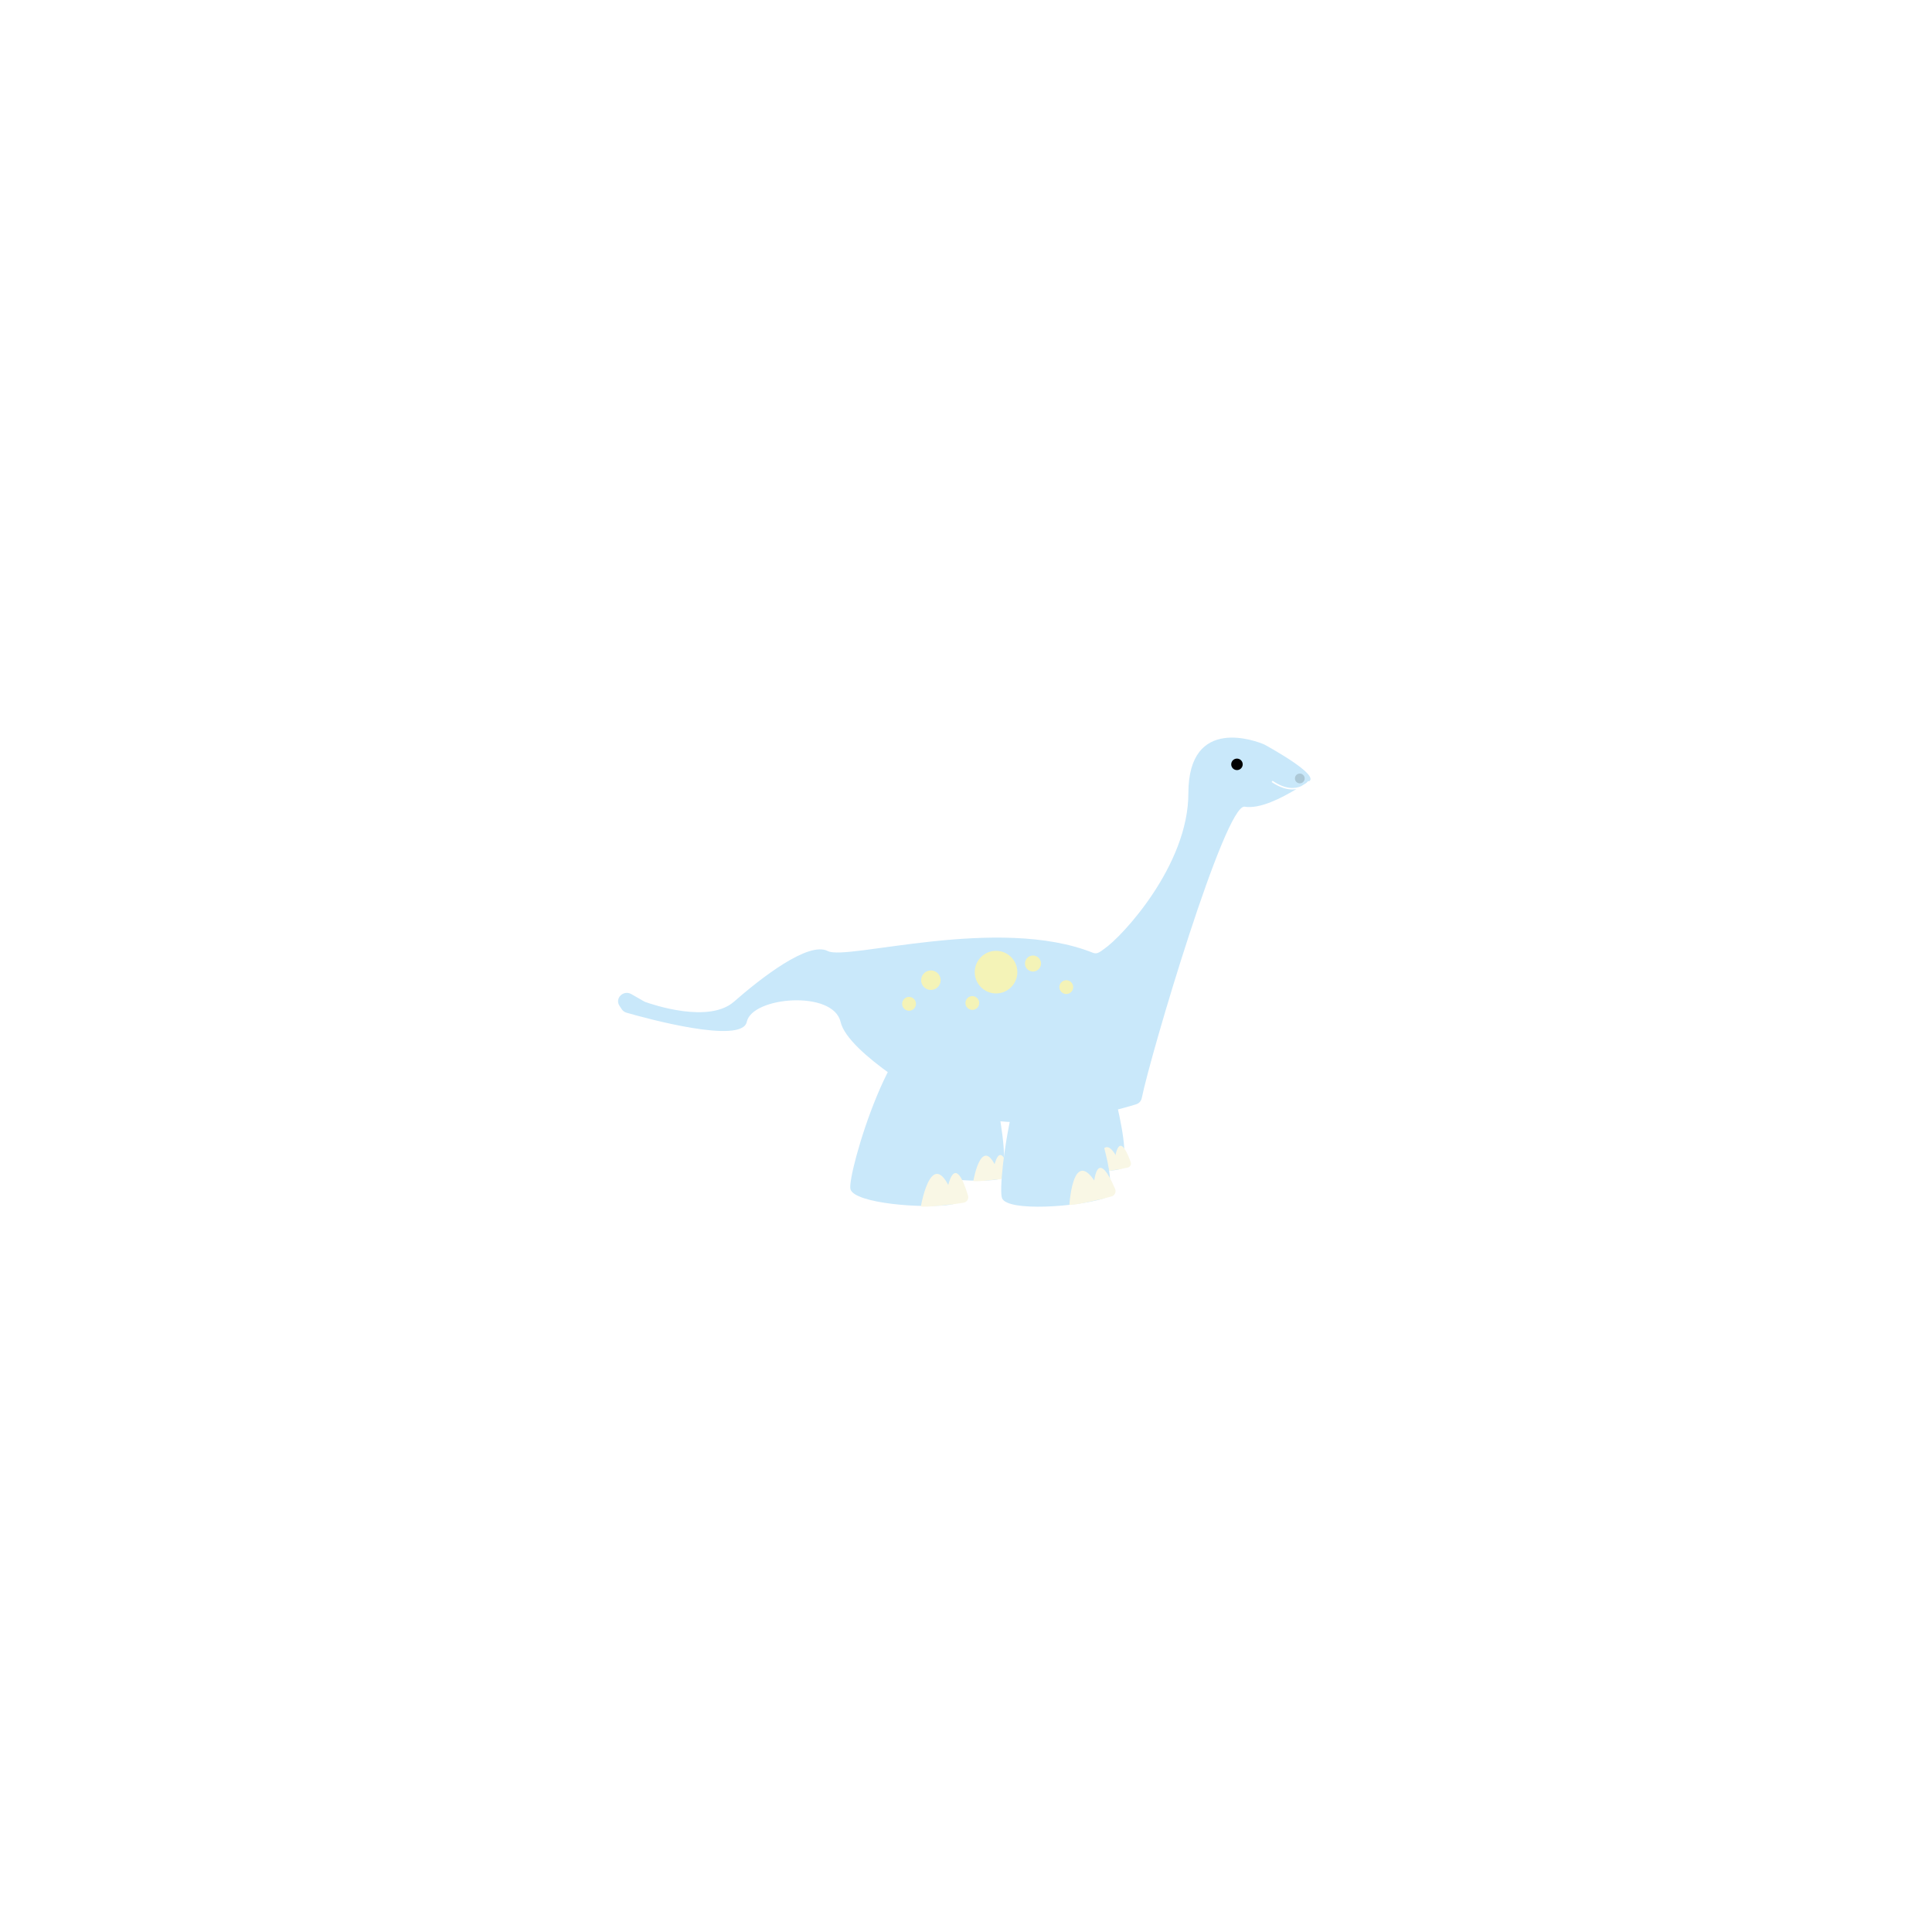
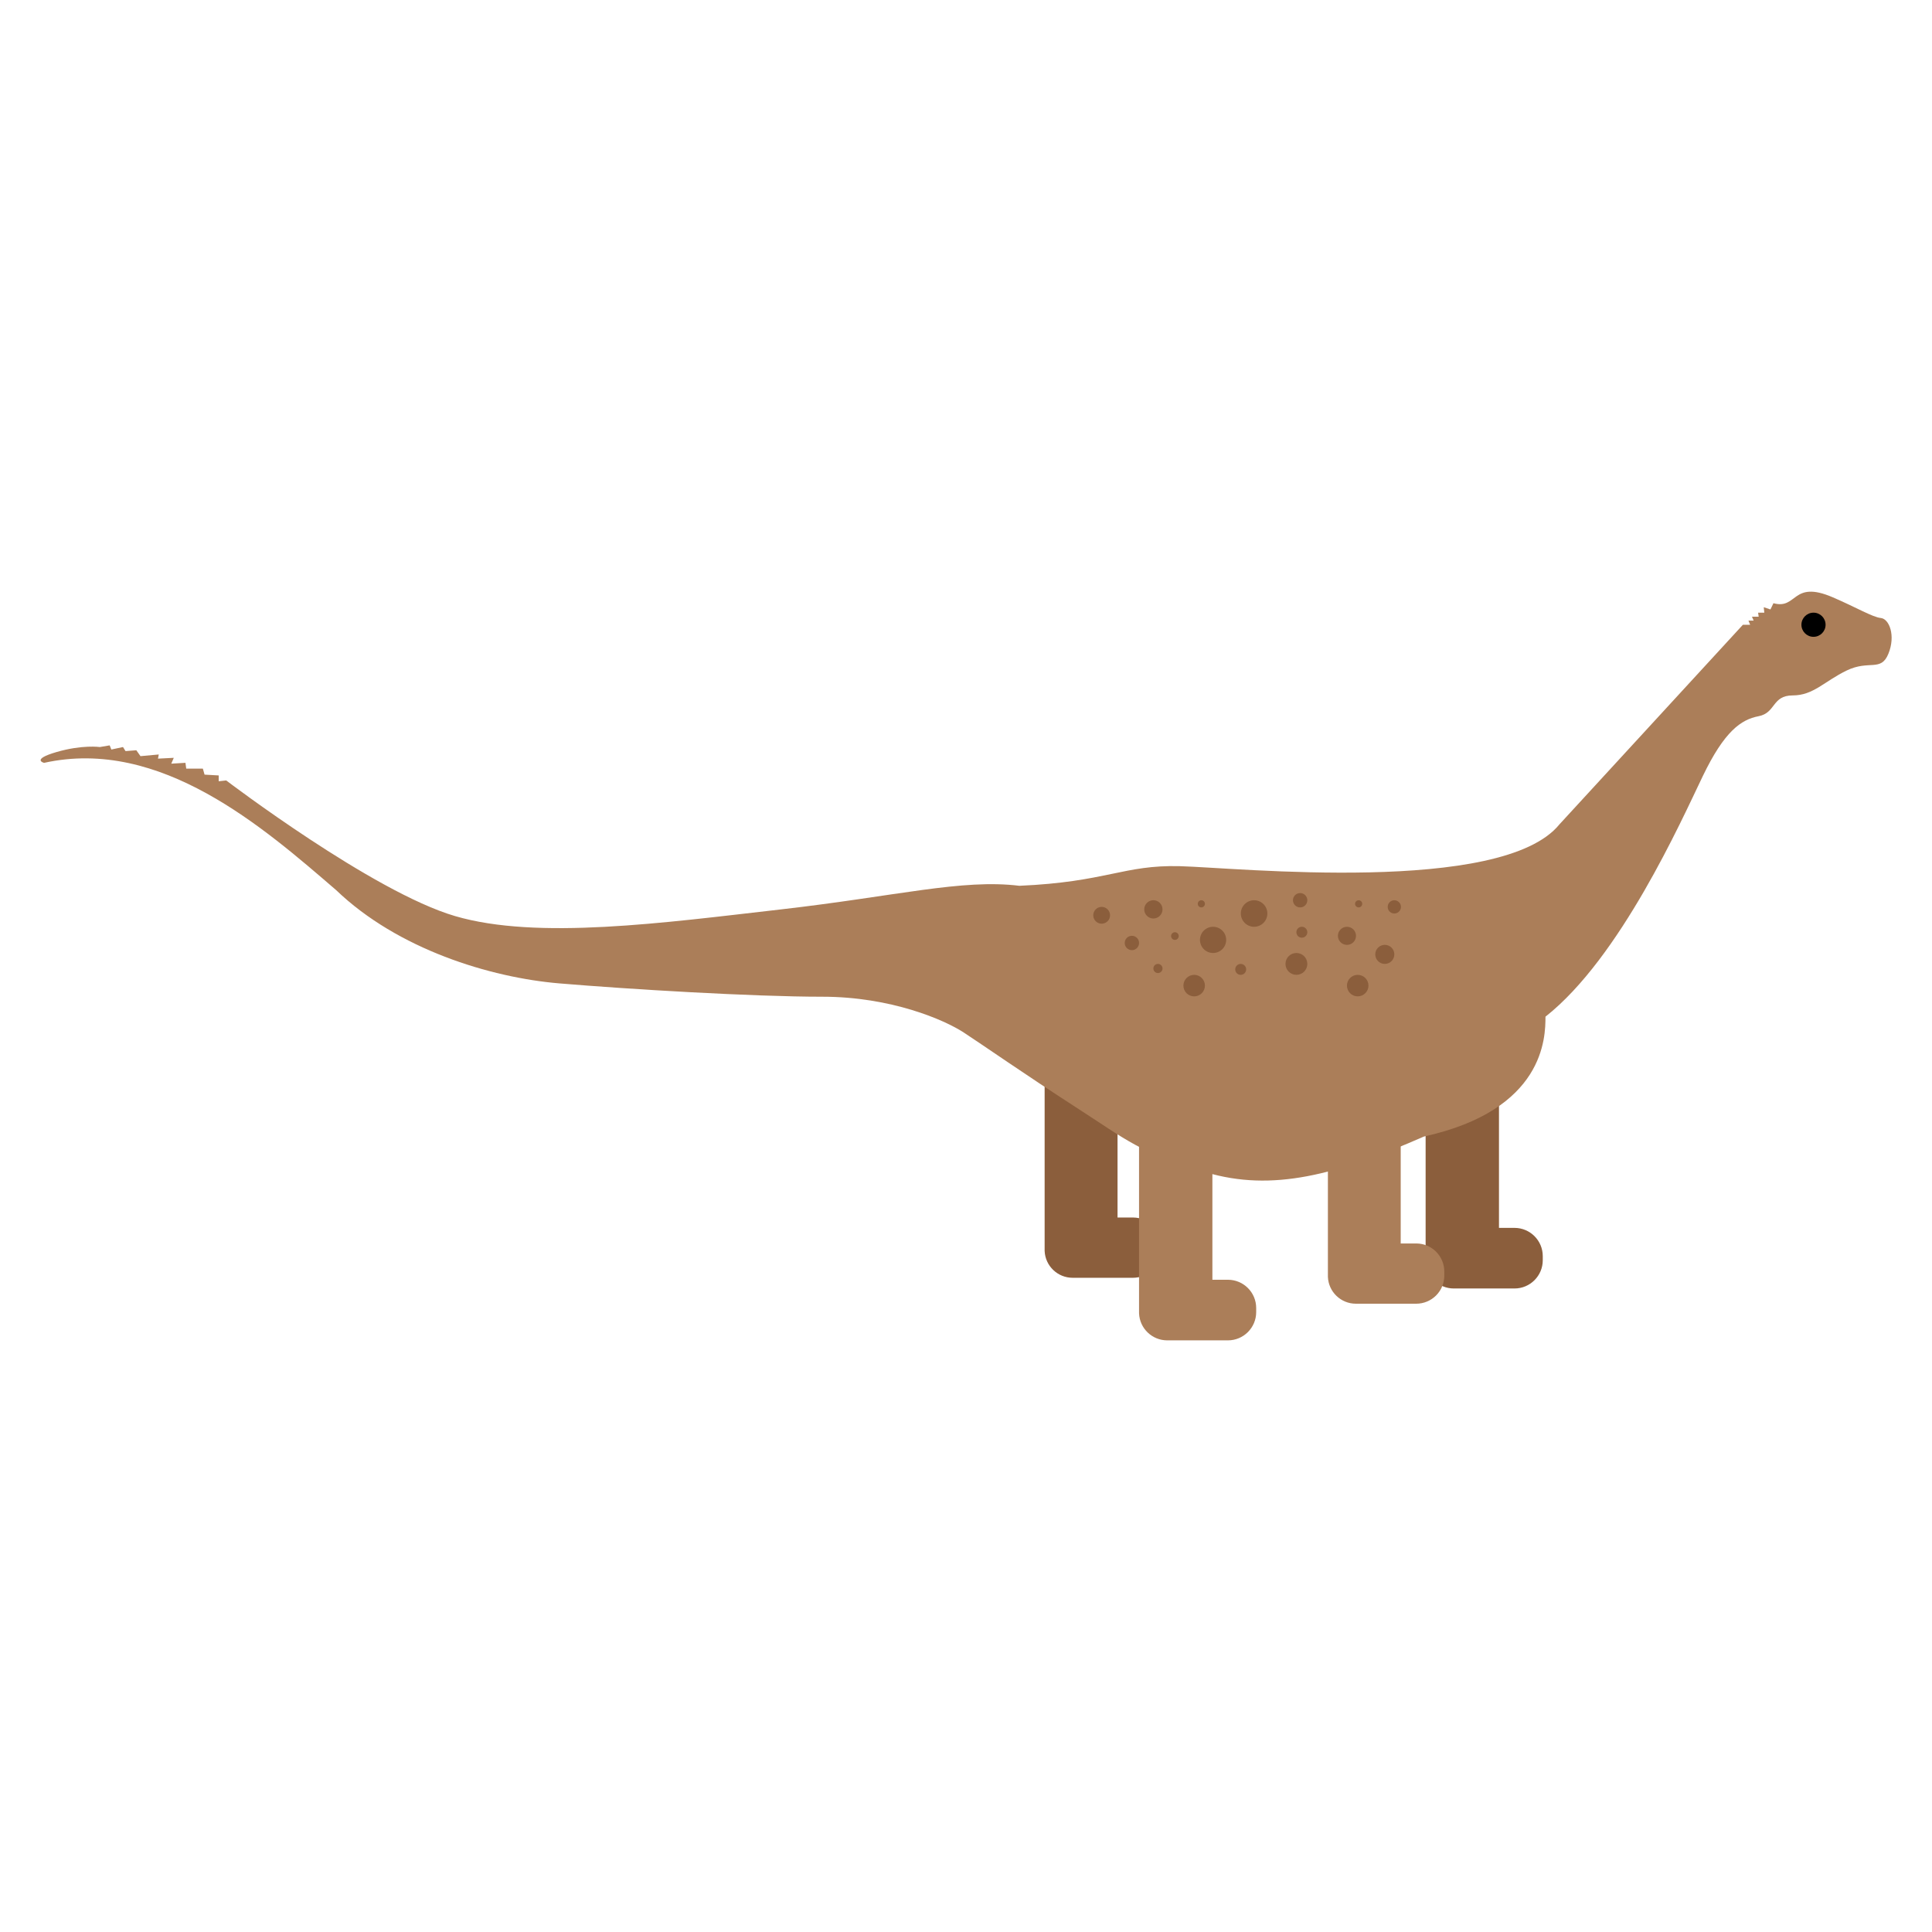
- <svg xmlns="http://www.w3.org/2000/svg" version="1.0" id="Layer_1" x="0px" y="0px" viewBox="0 0 400 400" style="enable-background:new 0 0 400 400;" xml:space="preserve">
-   <style type="text/css">
- 	.st0{fill:#C9E8FA;}
- 	.st1{fill:#F9F7E5;}
- 	.st2{fill:#010101;}
- 	.st3{fill:#F4F3B7;}
- 	.st4{fill:#ACC8D6;}
- </style>
-   <g id="B-Brachiosaurus">
-     <path class="st0" d="M261.8,154.16c-0.05-0.03-0.09-0.05-0.15-0.07c-1.21-0.51-15.61-6.23-15.61,10.16   c0,14.92-13.74,29.69-17.38,32.17c-0.77,0.53-1.41,1.19-2.32,0.87c-0.01,0-0.01,0-0.02-0.01c-19.55-7.86-51.02,1.67-54.92-0.37   c-4.01-2.1-13.86,5.59-19.44,10.48c-5.21,4.57-16.84,0.6-18.35,0.06c-0.1-0.04-0.2-0.08-0.3-0.14l-2.6-1.49   c-1.62-0.93-3.46,0.85-2.47,2.39l0.47,0.72c0.23,0.36,0.59,0.62,1.01,0.74c3.89,1.12,23.9,6.63,24.89,1.9   c1.09-5.24,17.88-6.64,19.42,0c1.55,6.64,19.67,16.76,19.67,16.76c14.23,8.02,36.5,1.86,41.48,0.32c0.63-0.19,1.08-0.69,1.21-1.31   c1.84-9.07,17.23-60.98,21.3-60.32c3.22,0.51,7.65-1.82,10.7-3.64c-0.26,0.04-0.53,0.07-0.83,0.07c-1.16,0-2.6-0.39-4.29-1.54   l0.2-0.26c2.72,1.85,4.7,1.66,5.92,1.12c0.38-0.23,0.72-0.44,1.02-0.63c0.28-0.24,0.44-0.43,0.46-0.46l0.14,0.1   C273.28,160.47,262.76,154.69,261.8,154.16z" />
-     <path class="st0" d="M203.8,216.58c0,0,7.1,26.95,2.6,27.64c-4.5,0.69-15.61-0.19-16.24-2.48S197.61,212.33,203.8,216.58z" />
-     <path class="st1" d="M205.5,243.17c0.37-2.5,1.47-7.46,3.62-0.41c0.16,0.53-0.18,1.07-0.73,1.16l-1.87,0.28   C205.93,244.28,205.41,243.77,205.5,243.17z" />
-     <path class="st1" d="M207.17,244.09c0,0-4.87,0.65-5.65,0.42C201.52,244.51,203.47,233,207.17,244.09" />
-     <path class="st0" d="M227.67,215.78c0,0,8.17,25.47,3.9,26.35c-4.27,0.89-14.97,0.62-15.69-1.55   C215.16,238.41,221.52,212.02,227.67,215.78z" />
-     <path class="st1" d="M230.66,241.17c0.23-2.41,1.03-7.22,3.44-0.57c0.18,0.5-0.12,1.04-0.64,1.14l-1.78,0.36   C231.12,242.21,230.6,241.74,230.66,241.17z" />
-     <path class="st1" d="M232.3,241.97c0,0-4.63,0.87-5.4,0.69C226.91,242.66,228.19,231.53,232.3,241.97" />
-     <path class="st0" d="M219.9,213.53c0,0,14.24,32.83,8.67,34.58c-5.57,1.75-19.85,2.79-21.09,0   C206.23,245.32,211.21,209.34,219.9,213.53z" />
-     <path class="st0" d="M193.59,213.91c0,0,9.11,34.61,3.34,35.49s-20.04-0.24-20.85-3.19S185.63,208.45,193.59,213.91z" />
-     <path class="st1" d="M226.31,247.17c0.12-3.24,0.81-9.73,4.56-1.03c0.28,0.65-0.08,1.4-0.77,1.58l-2.34,0.62   C227,248.53,226.28,247.95,226.31,247.17z" />
-     <path class="st1" d="M228.57,248.11c0,0-6.12,1.52-7.16,1.34C221.41,249.45,222.26,234.49,228.57,248.11" />
-     <path class="st1" d="M195.78,248.05c0.48-3.21,1.88-9.58,4.64-0.52c0.21,0.68-0.24,1.38-0.93,1.48l-2.4,0.35   C196.32,249.48,195.66,248.81,195.78,248.05z" />
-     <path class="st1" d="M197.92,249.23c0,0-6.25,0.83-7.26,0.54C190.66,249.77,193.16,234.99,197.92,249.23" />
-     <circle class="st2" cx="256.1" cy="158.25" r="1.19" />
-     <circle class="st3" cx="188.21" cy="207.83" r="1.43" />
-     <circle class="st3" cx="206.22" cy="201.27" r="4.41" />
-     <circle class="st3" cx="213.87" cy="199.49" r="1.66" />
-     <circle class="st3" cx="220.76" cy="204.37" r="1.43" />
-     <circle class="st3" cx="201.31" cy="207.66" r="1.43" />
-     <circle class="st3" cx="192.73" cy="202.94" r="2.02" />
-     <circle class="st4" cx="269.11" cy="161.17" r="1.01" />
+ <svg xmlns="http://www.w3.org/2000/svg" viewBox="0 0 600 600">
+   <defs>
+     <style>.cls-1{fill:#8b5e3c;}.cls-2{fill:#ab7e59;}</style>
+   </defs>
+   <g id="Layer_17" data-name="Layer 17">
+     <path class="cls-1" d="M470.38,381.33h-4.86V339.44H442.74v52.31h0a8.76,8.76,0,0,0,8.74,8.4h18.86a8.78,8.78,0,0,0,8.78-8.78V390.1A8.78,8.78,0,0,0,470.38,381.33Z" />
+     <path class="cls-1" d="M351.89,378.11h-4.83V336.49l-22.64-1.21v52l0,1.21a8.71,8.71,0,0,0,8.69,8.34h18.74a8.73,8.73,0,0,0,8.73-8.73v-1.25A8.73,8.73,0,0,0,351.89,378.11Z" />
+     <path class="cls-2" d="M484.31,256C466.48,278,384,269.46,366.45,269s-22.74,4.91-49.88,6.09c-17.83-2.18-38,3.21-74.18,7.35s-75.47,9.56-101.06,2.06-71.08-42.13-71.08-42.13l-2.33.26v-1.81l-4.39-.25L63,238.71H57.84l-.25-1.81-4.4.26.78-1.81-4.91.25.25-1.29-5.68.52L42.34,233l-3.36.26L38.2,232l-3.62.77-.52-1.29L31,232s-5.42-.78-13.44,1.55-3.87,3.36-3.87,3.36c36.18-8,68.23,20.16,90.72,39.54,19.12,18.35,47.81,27.14,69.27,28.95s60.22,4.14,81.67,4.14,38,7.23,43.94,11.11,18.87,12.92,34.9,23.26,19.64,14,40.32,20.16,40.58.78,67.71-11.11c37.48-8.27,37.74-30.76,37.74-37.22,23.26-18.35,42.13-60.74,48.85-74.7s11.89-17.57,17.32-18.61,4.13-6.46,10.6-6.46,9.82-4.39,16.8-7.75,10.59.51,12.92-5.17.26-10.86-2.33-11.12-7.74-3.35-15-6.46c-12.66-5.43-10.88,3.91-18.36,1.86l-.93,1.94-2.08-.69.17,1.7H546l.17,1.24h-2.08l.52,1.22H543l.52,1.29h-2.25Z" />
+     <path class="cls-2" d="M439.86,386.17H435V344.54H412.39v52h0a8.7,8.7,0,0,0,8.68,8.34h18.75a8.72,8.72,0,0,0,8.72-8.73V394.9A8.72,8.72,0,0,0,439.86,386.17Z" />
+     <path class="cls-2" d="M381.38,397.44h-4.86V355.55H353.74v52.31h0a8.76,8.76,0,0,0,8.74,8.4h18.86a8.78,8.78,0,0,0,8.78-8.78v-1.26A8.78,8.78,0,0,0,381.38,397.44Z" />
+     <circle class="cls-1" cx="403.77" cy="279.58" r="2.23" />
+     <circle class="cls-1" cx="376.73" cy="291.89" r="4.07" />
+     <circle class="cls-1" cx="402.61" cy="299.35" r="3.39" />
+     <circle class="cls-1" cx="418.31" cy="290.63" r="2.81" />
+     <circle class="cls-1" cx="421.94" cy="280.69" r="1.11" />
+     <circle class="cls-1" cx="404.3" cy="289.51" r="1.7" />
+     <circle class="cls-1" cx="389.47" cy="283.7" r="4.12" />
+     <circle class="cls-1" cx="373.09" cy="280.69" r="1.11" />
+     <circle class="cls-1" cx="364.88" cy="290.7" r="1.19" />
+     <circle class="cls-1" cx="358.19" cy="282.41" r="2.84" />
+     <circle class="cls-1" cx="385.31" cy="301.05" r="1.7" />
+     <circle class="cls-1" cx="433.02" cy="281.64" r="2.06" />
+     <circle class="cls-1" cx="421.65" cy="306.09" r="3.34" />
+     <circle class="cls-1" cx="430.06" cy="296.39" r="2.96" />
+     <circle class="cls-1" cx="370.86" cy="306.09" r="3.34" />
+     <circle class="cls-1" cx="359.61" cy="300.77" r="1.42" />
+     <circle class="cls-1" cx="351.52" cy="292.85" r="2.23" />
+     <circle class="cls-1" cx="342.13" cy="284.25" r="2.61" />
+     <circle cx="563.2" cy="194.02" r="3.75" />
  </g>
</svg>
